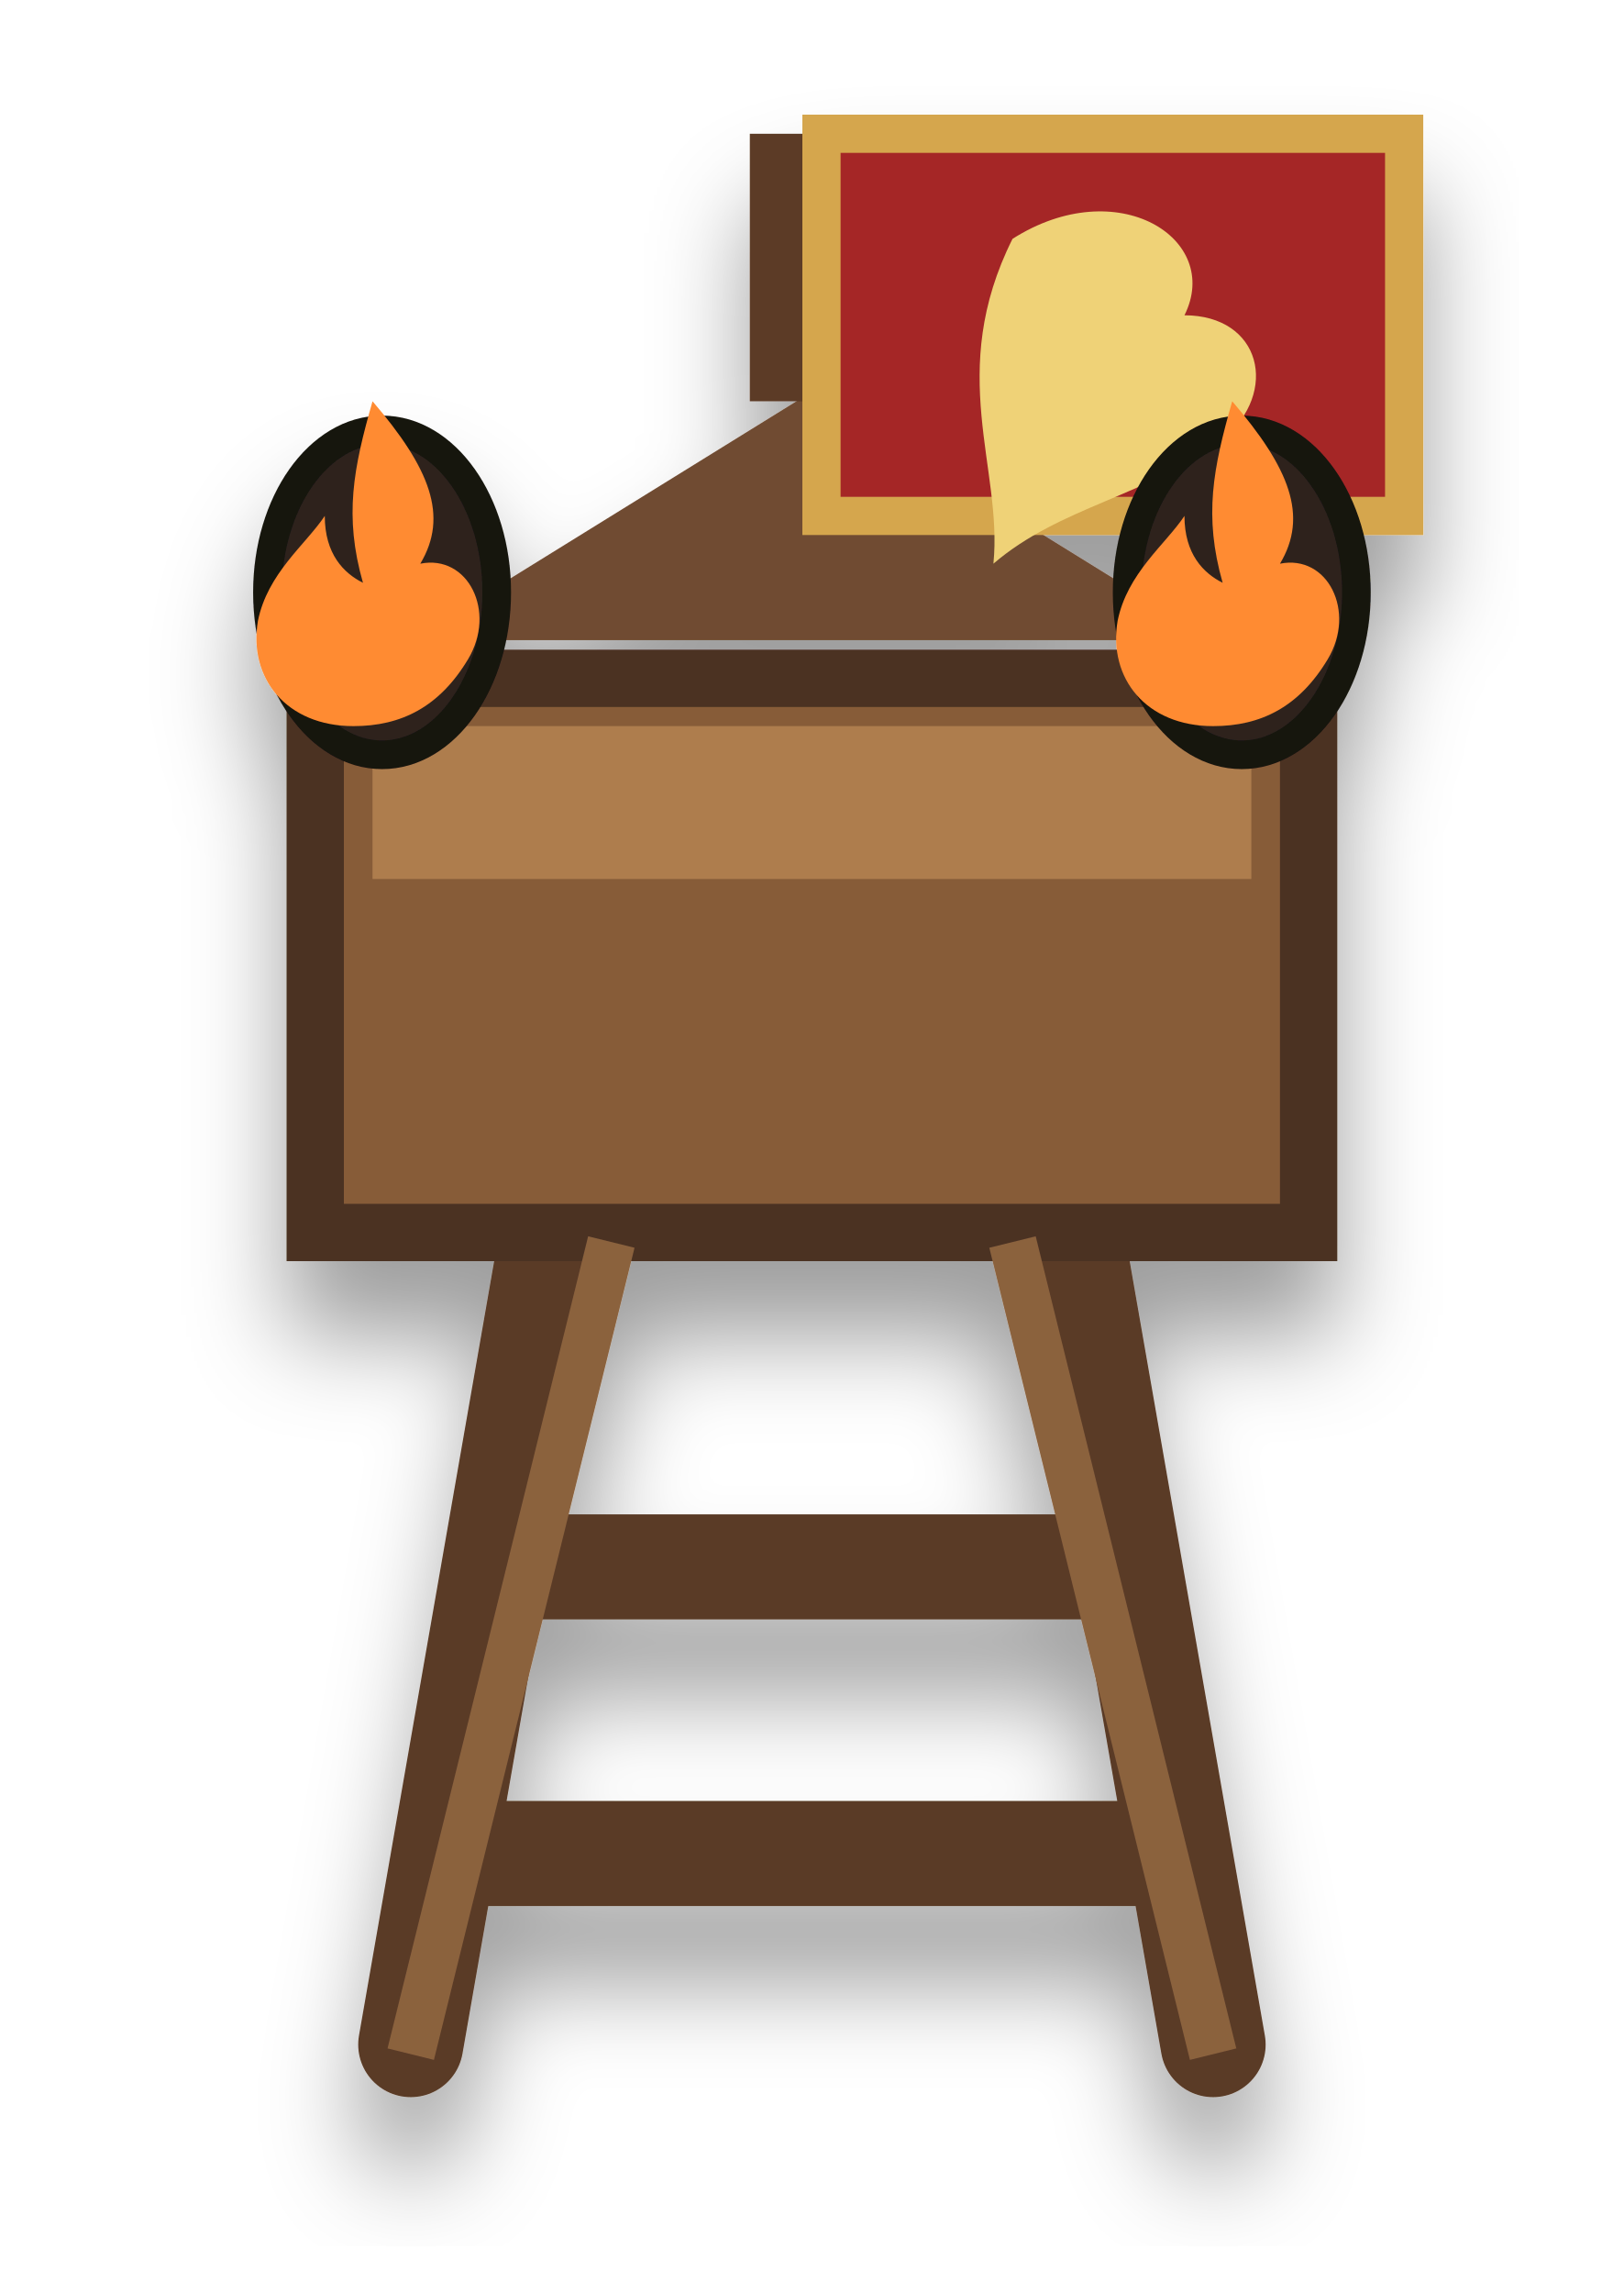
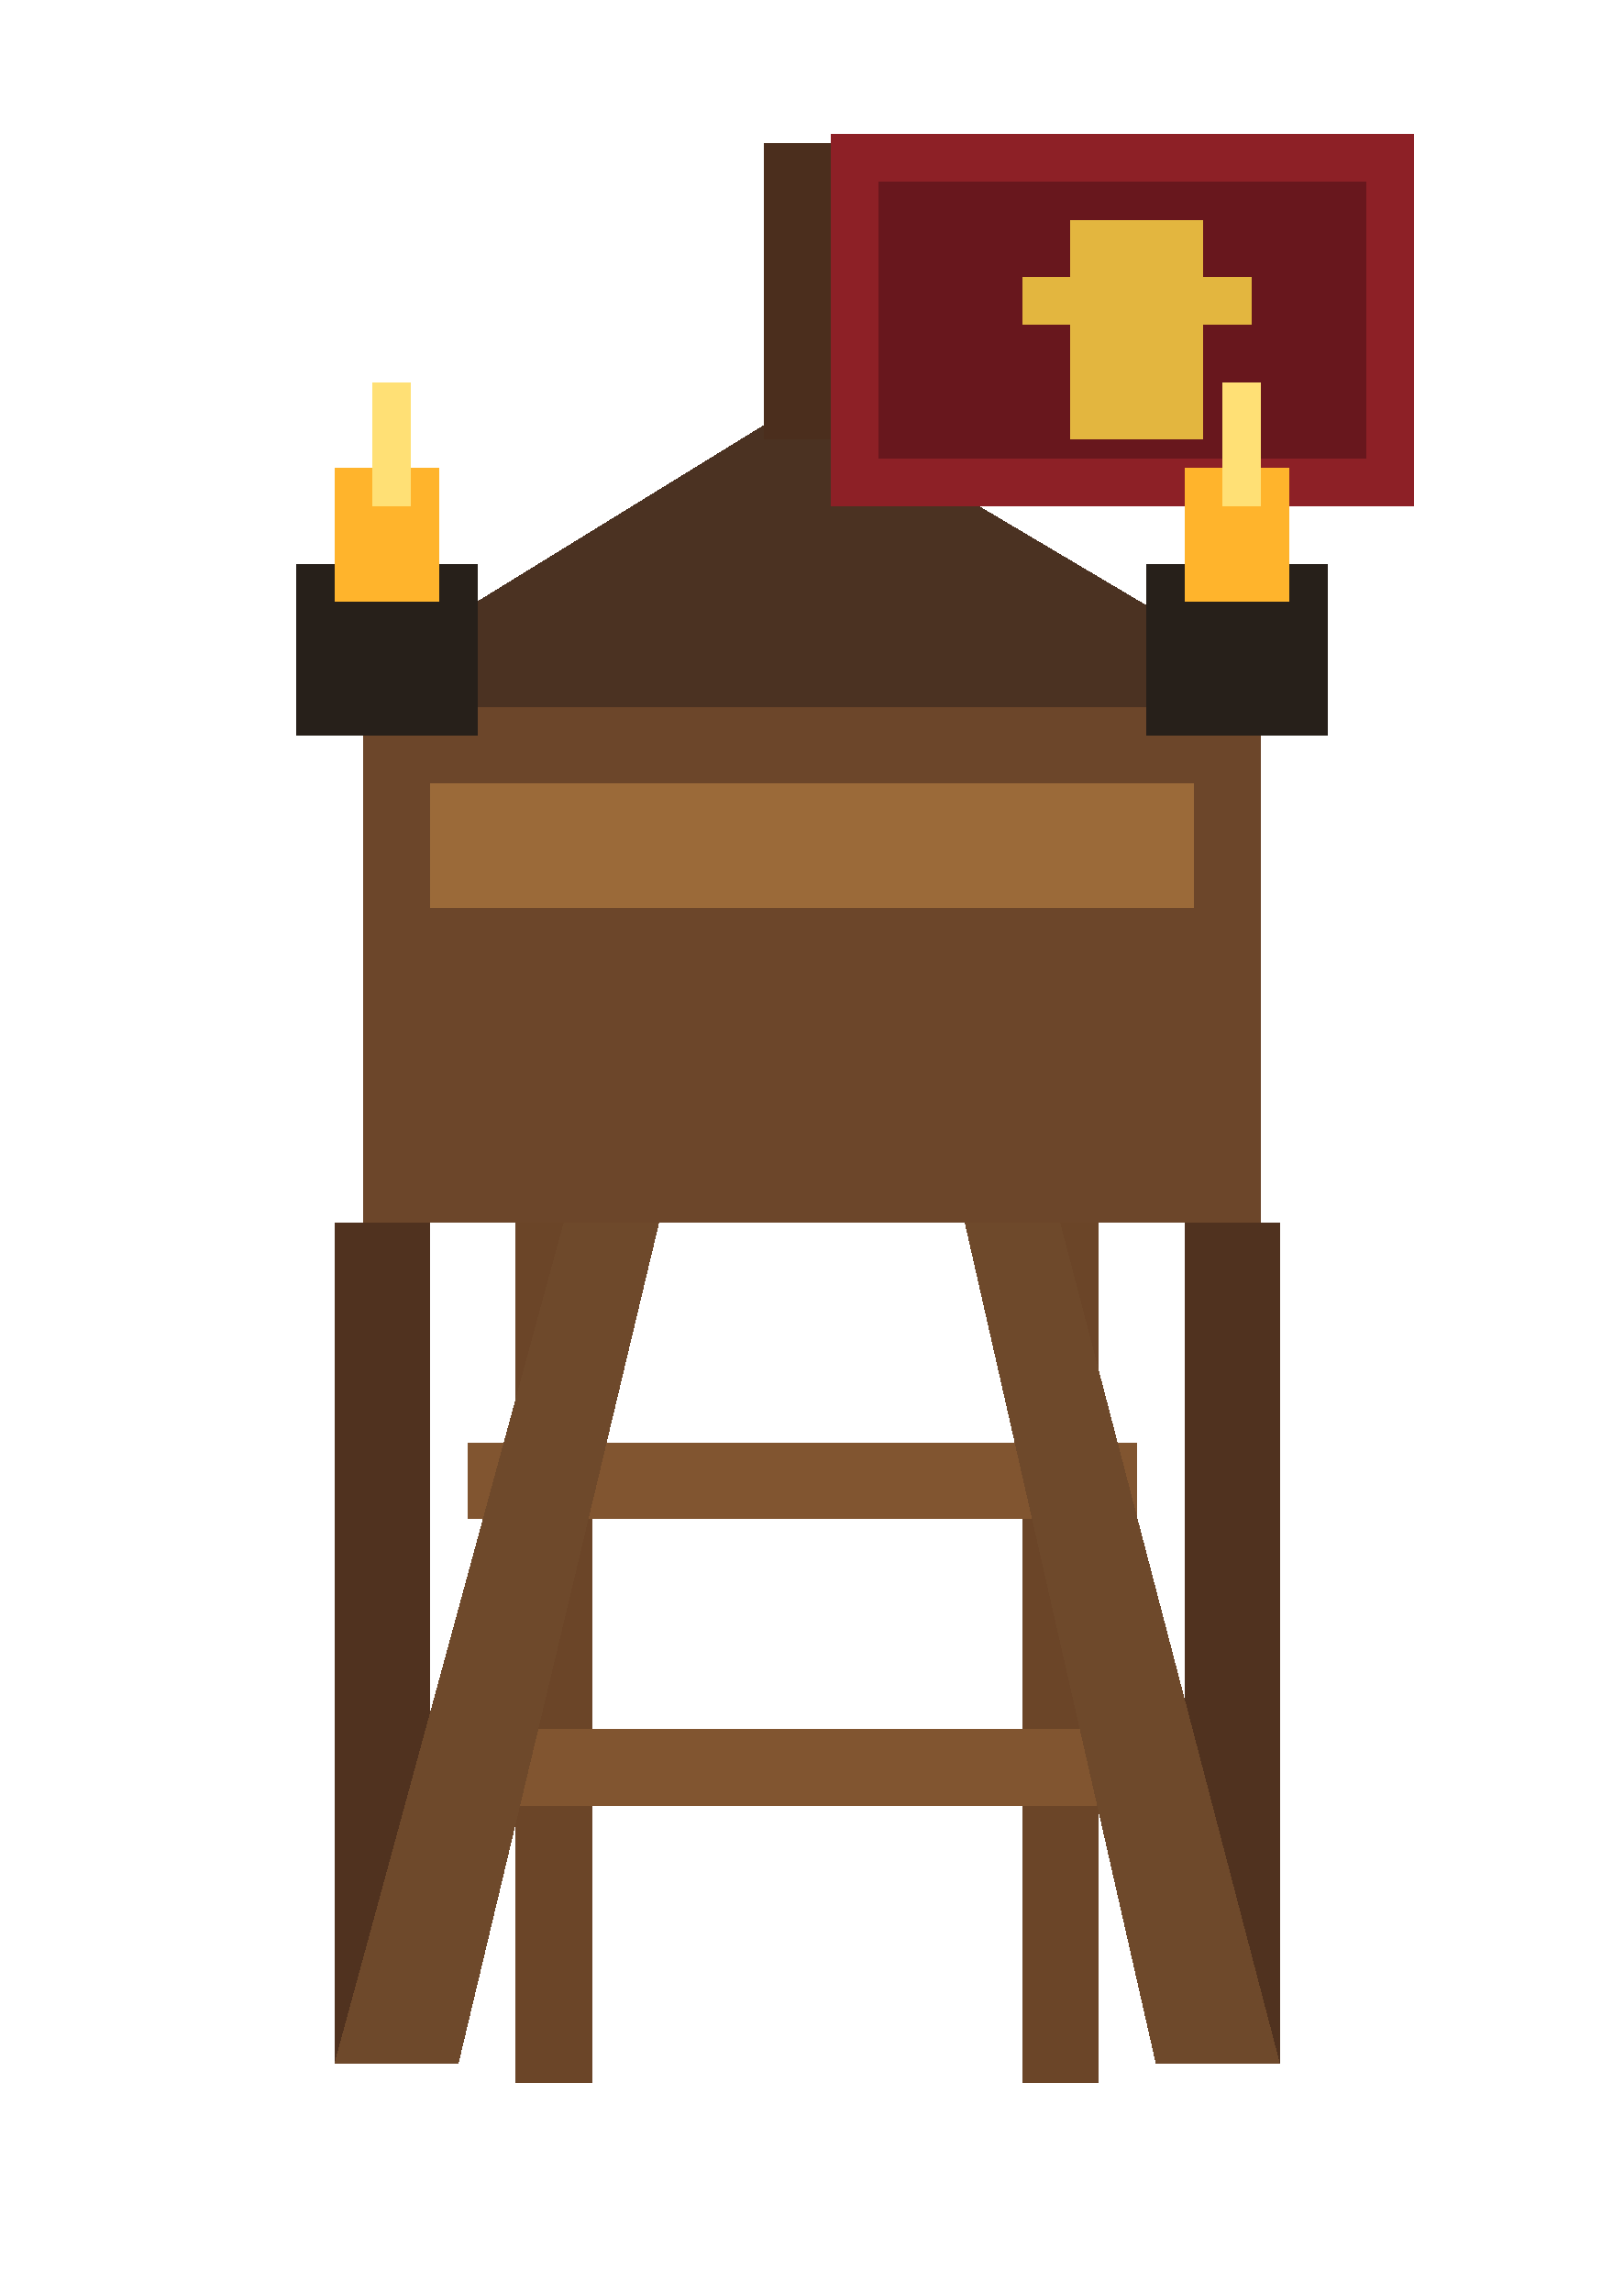
- <svg xmlns="http://www.w3.org/2000/svg" viewBox="0 0 170 240">
-   <defs>
-     <filter id="s">
-       <feDropShadow dx="0" dy="8" stdDeviation="5" flood-opacity=".38" />
-     </filter>
-   </defs>
-   <g filter="url(#s)">
-     <g stroke="#5a3b27" stroke-width="11" stroke-linecap="round">
-       <path d="M43 214 65 88M127 214 105 88M56 164h58M50 194h70" />
-     </g>
-     <path d="M33 71h104v58H33Z" fill="#875b38" stroke="#4c3324" stroke-width="6" />
-     <path d="M39 76h92v16H39Z" fill="#ae7d4d" />
-     <path d="M43 67 85 41l42 26Z" fill="#6f4b32" />
-     <path d="M82 42V14" stroke="#5b3a26" stroke-width="7" />
-     <path d="M86 14h61v40H86Z" fill="#a52628" stroke="#d5a64d" stroke-width="4" />
-     <path d="M106 25c11-7 22 0 18 8 8 0 10 8 4 13-8 6-17 7-24 13 1-10-5-20 2-34Z" fill="#efd277" />
-     <g fill="#2d241f" stroke="#17120f" stroke-width="3">
-       <ellipse cx="40" cy="62" rx="12" ry="17" />
-       <ellipse cx="130" cy="62" rx="12" ry="17" />
-     </g>
-     <g fill="#ff8b31">
-       <path d="M39 42c6 7 8 12 5 17 5-1 8 5 5 10-3 5-7 7-12 7-7 0-11-5-10-11 1-5 5-8 7-11 0 4 2 6 4 7-2-7-1-12 1-19Z" />
-       <path d="M129 42c6 7 8 12 5 17 5-1 8 5 5 10-3 5-7 7-12 7-7 0-11-5-10-11 1-5 5-8 7-11 0 4 2 6 4 7-2-7-1-12 1-19Z" />
-     </g>
-     <path d="M64 130 43 215M106 130l21 85" stroke="#8b623e" stroke-width="5" />
-   </g>
+ <svg xmlns="http://www.w3.org/2000/svg" viewBox="0 0 170 240" shape-rendering="crispEdges">
+   <rect width="170" height="240" fill="none" />
+   <rect x="38" y="74" width="94" height="54" fill="#6c462a" />
+   <rect x="45" y="82" width="80" height="13" fill="#9b6a39" />
+   <polygon points="32,74 84,42 138,74" fill="#4b3222" />
+   <rect x="80" y="15" width="8" height="31" fill="#4b2e1d" />
+   <rect x="87" y="14" width="61" height="39" fill="#8d2026" />
+   <rect x="92" y="19" width="51" height="29" fill="#68171d" />
+   <rect x="112" y="23" width="14" height="23" fill="#e3b63f" />
+   <rect x="107" y="29" width="24" height="5" fill="#e3b63f" />
+   <rect x="35" y="128" width="10" height="88" fill="#50321f" />
+   <rect x="124" y="128" width="10" height="88" fill="#50321f" />
+   <rect x="54" y="128" width="8" height="90" fill="#6b4528" />
+   <rect x="107" y="128" width="8" height="90" fill="#6b4528" />
+   <rect x="49" y="151" width="70" height="8" fill="#815530" />
+   <rect x="45" y="181" width="78" height="8" fill="#815530" />
+   <polygon points="35,216 48,216 69,128 59,128" fill="#6e492b" />
+   <polygon points="121,216 134,216 111,128 101,128" fill="#6e492b" />
+   <rect x="31" y="59" width="19" height="18" fill="#27201a" />
+   <rect x="120" y="59" width="19" height="18" fill="#27201a" />
+   <rect x="35" y="49" width="11" height="14" fill="#ffb42c" />
+   <rect x="39" y="40" width="4" height="13" fill="#ffe075" />
+   <rect x="124" y="49" width="11" height="14" fill="#ffb42c" />
+   <rect x="128" y="40" width="4" height="13" fill="#ffe075" />
</svg>
